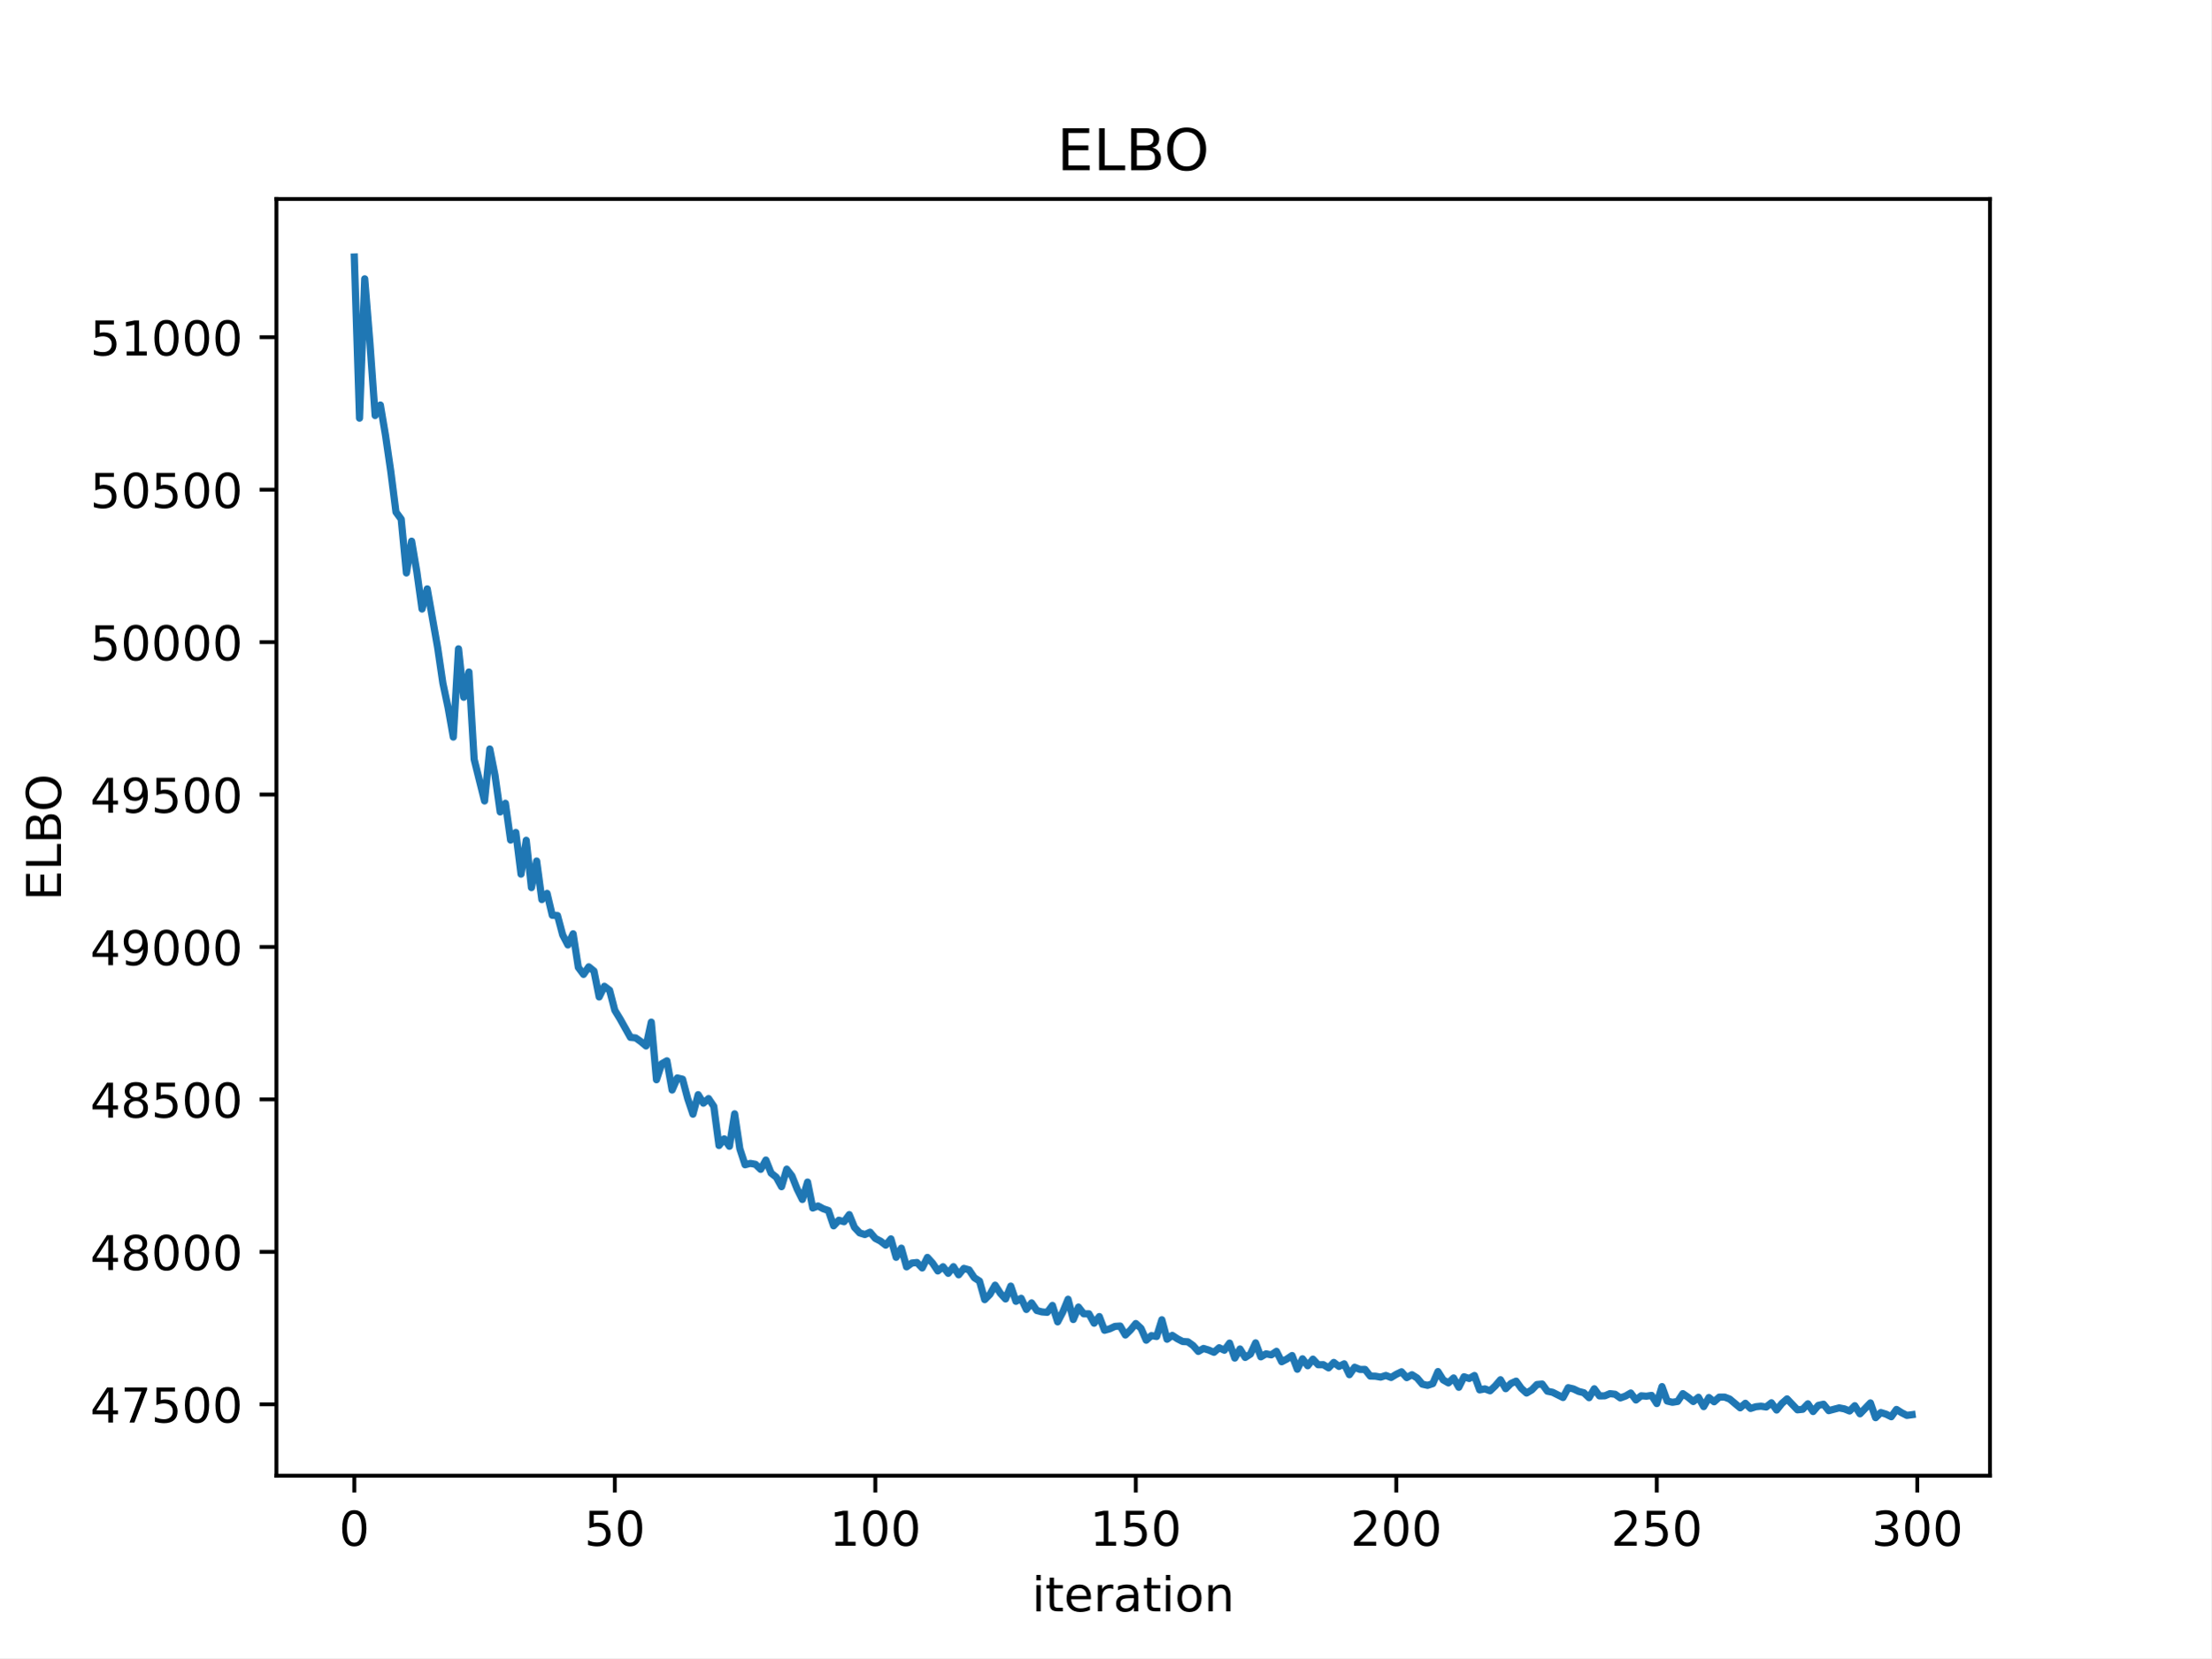
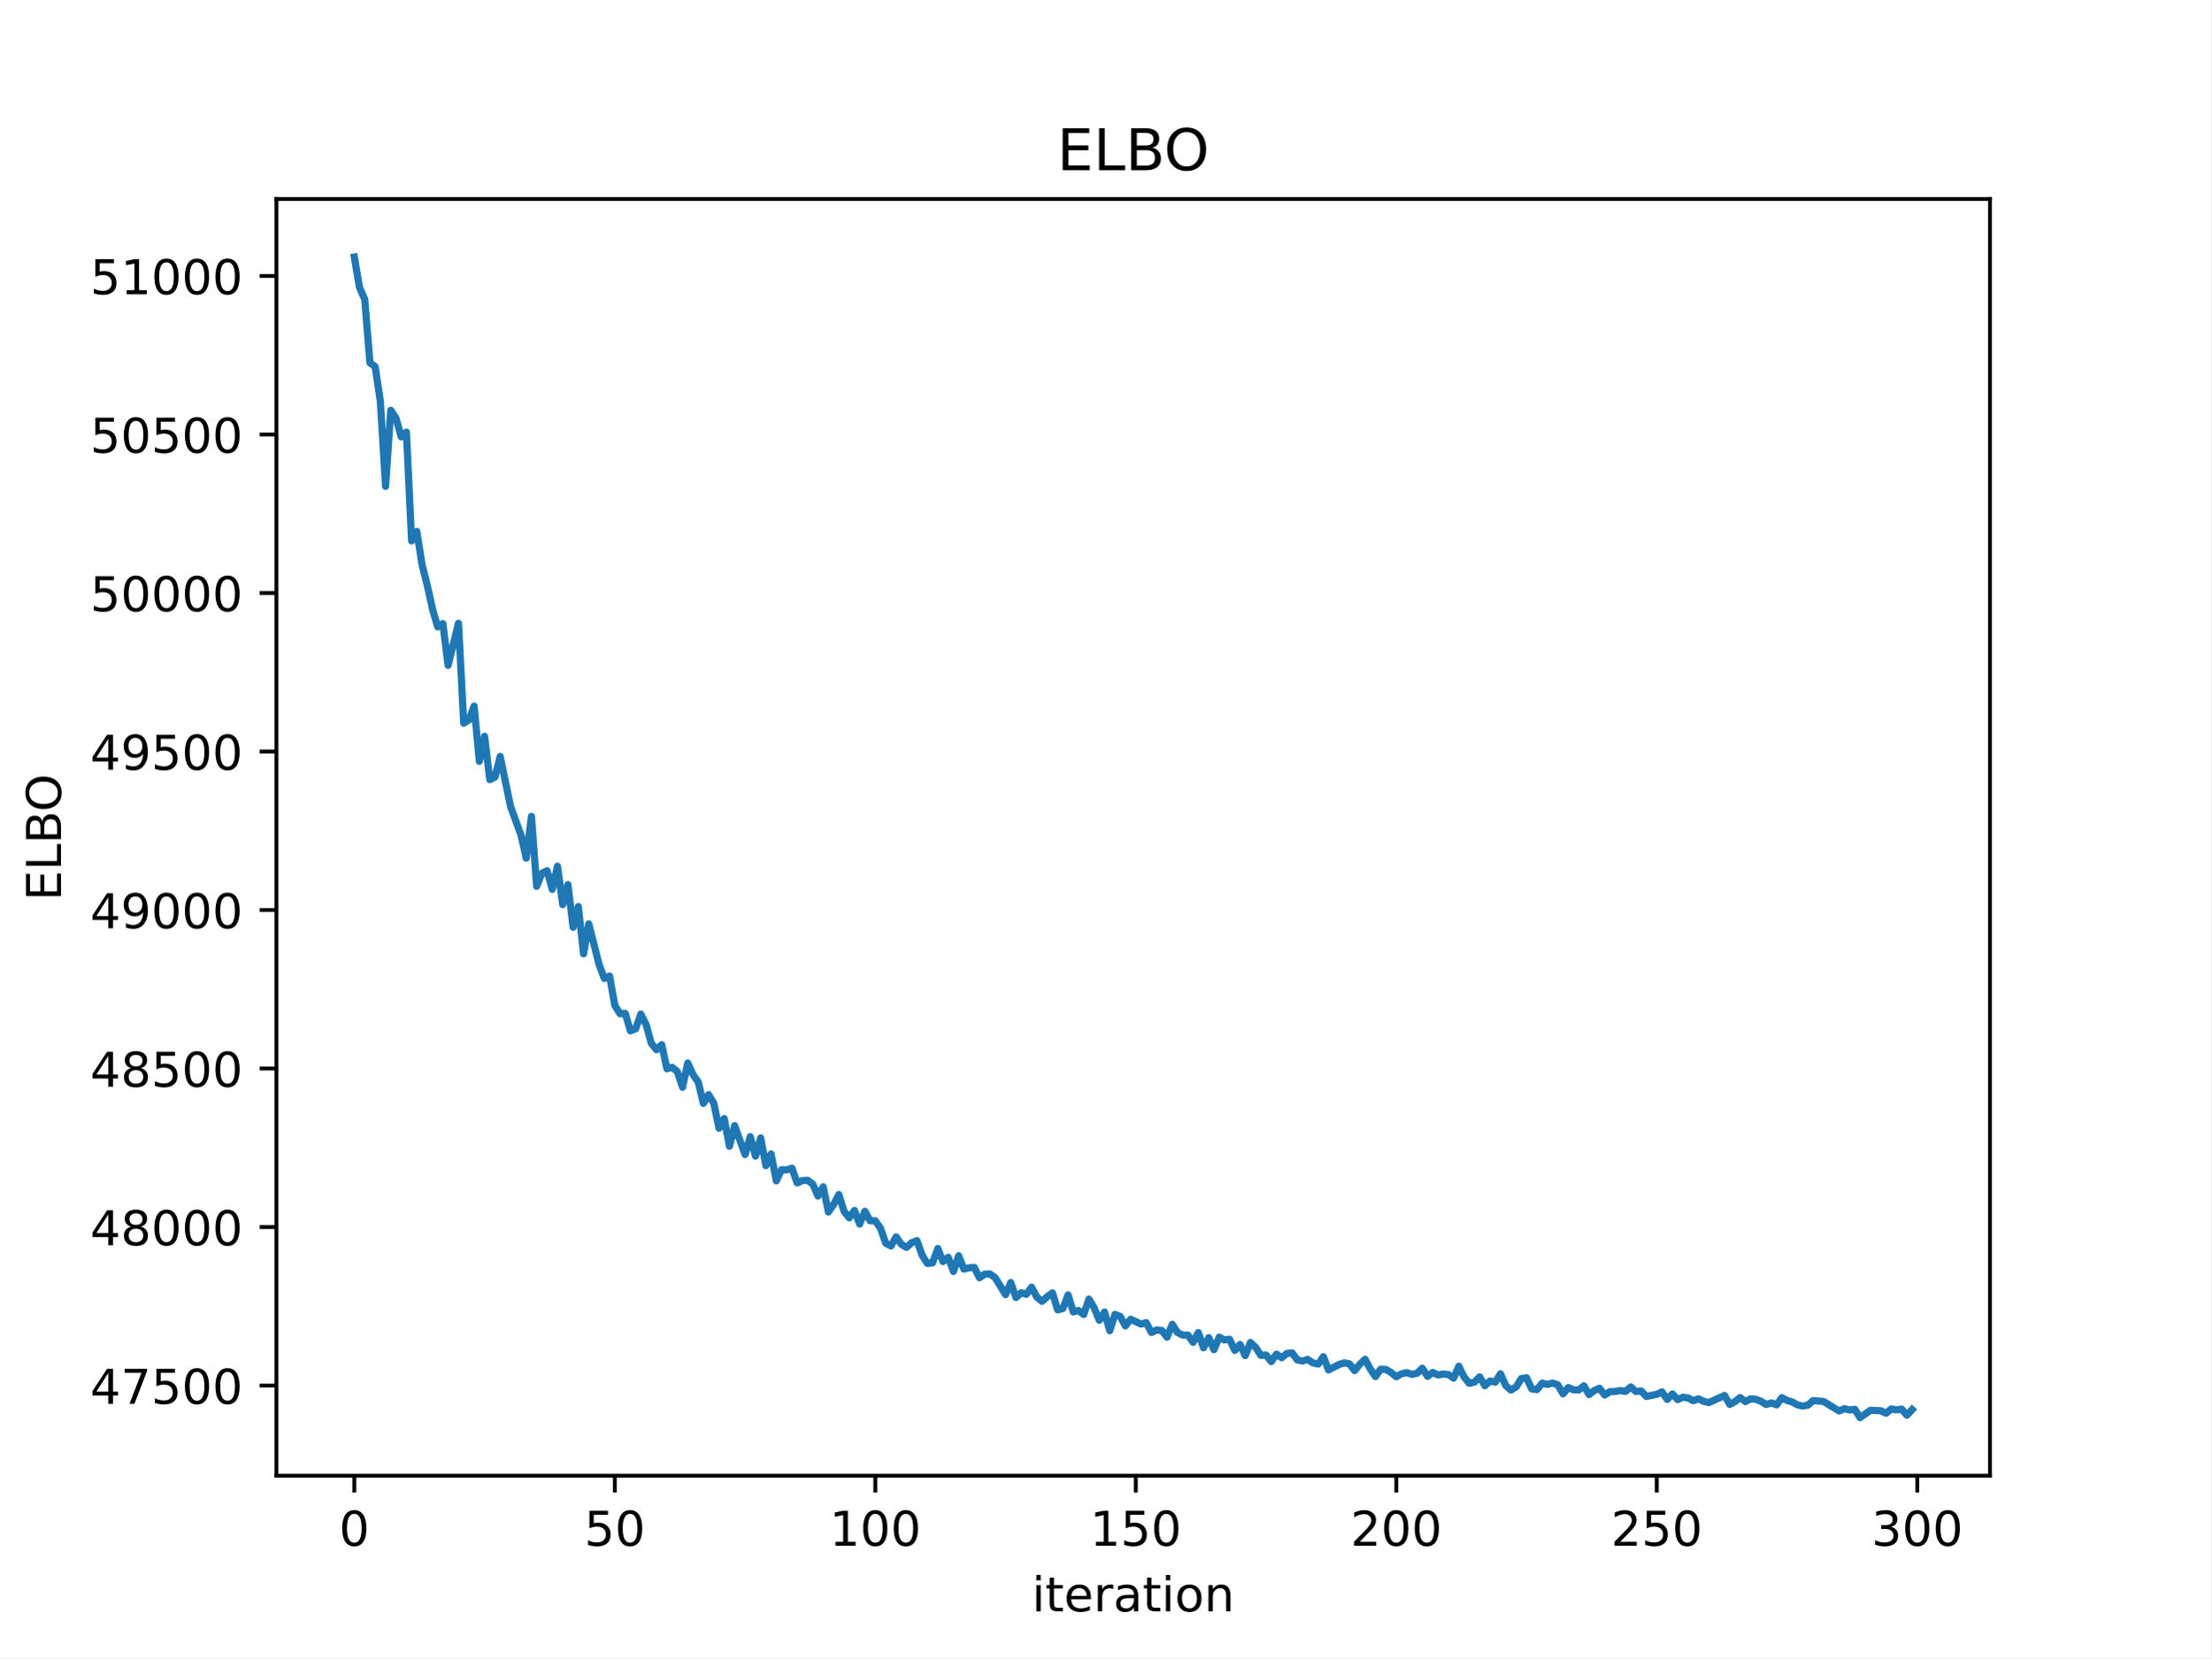
<svg xmlns="http://www.w3.org/2000/svg" xmlns:xlink="http://www.w3.org/1999/xlink" width="460.8pt" height="345.6pt" viewBox="0 0 460.8 345.6" version="1.1">
  <defs>
    <style type="text/css">*{stroke-linejoin: round; stroke-linecap: butt}</style>
  </defs>
  <g id="figure_1">
    <g id="patch_1">
      <path d="M 0 345.6  L 460.8 345.6  L 460.8 0  L 0 0  z " style="fill: #ffffff" />
    </g>
    <g id="axes_1">
      <g id="patch_2">
        <path d="M 57.6 307.584  L 414.72 307.584  L 414.72 41.472  L 57.6 41.472  z " style="fill: #ffffff" />
      </g>
      <g id="matplotlib.axis_1">
        <g id="xtick_1">
          <g id="line2d_1">
            <defs>
-               <path id="m611cb7369f" d="M 0 0  L 0 3.5  " style="stroke: #000000; stroke-width: 0.8" />
+               <path id="m08a2670c35" d="M 0 0  L 0 3.5  " style="stroke: #000000; stroke-width: 0.8" />
            </defs>
            <g>
-               <use xlink:href="#m611cb7369f" x="73.833" y="307.584" style="stroke: #000000; stroke-width: 0.8" />
+               <use xlink:href="#m08a2670c35" x="73.833" y="307.584" style="stroke: #000000; stroke-width: 0.8" />
            </g>
          </g>
          <g id="text_1">
            <g transform="translate(70.65148 322.1824) scale(0.1 -0.1)">
              <defs>
                <path id="DejaVuSans-30" d="M 2034 4250  Q 1547 4250 1301 3770  Q 1056 3291 1056 2328  Q 1056 1369 1301 889  Q 1547 409 2034 409  Q 2525 409 2770 889  Q 3016 1369 3016 2328  Q 3016 3291 2770 3770  Q 2525 4250 2034 4250  z M 2034 4750  Q 2819 4750 3233 4129  Q 3647 3509 3647 2328  Q 3647 1150 3233 529  Q 2819 -91 2034 -91  Q 1250 -91 836 529  Q 422 1150 422 2328  Q 422 3509 836 4129  Q 1250 4750 2034 4750  z " transform="scale(0.015625)" />
              </defs>
              <use xlink:href="#DejaVuSans-30" />
            </g>
          </g>
        </g>
        <g id="xtick_2">
          <g id="line2d_2">
            <g>
-               <use xlink:href="#m611cb7369f" x="128.123" y="307.584" style="stroke: #000000; stroke-width: 0.8" />
+               <use xlink:href="#m08a2670c35" x="128.123" y="307.584" style="stroke: #000000; stroke-width: 0.8" />
            </g>
          </g>
          <g id="text_2">
            <g transform="translate(121.7603 322.1824) scale(0.1 -0.1)">
              <defs>
                <path id="DejaVuSans-35" d="M 691 4666  L 3169 4666  L 3169 4134  L 1269 4134  L 1269 2991  Q 1406 3038 1543 3061  Q 1681 3084 1819 3084  Q 2600 3084 3056 2656  Q 3513 2228 3513 1497  Q 3513 744 3044 326  Q 2575 -91 1722 -91  Q 1428 -91 1123 -41  Q 819 9 494 109  L 494 744  Q 775 591 1075 516  Q 1375 441 1709 441  Q 2250 441 2565 725  Q 2881 1009 2881 1497  Q 2881 1984 2565 2268  Q 2250 2553 1709 2553  Q 1456 2553 1204 2497  Q 953 2441 691 2322  L 691 4666  z " transform="scale(0.015625)" />
              </defs>
              <use xlink:href="#DejaVuSans-35" />
              <use xlink:href="#DejaVuSans-30" transform="translate(63.62305 0)" />
            </g>
          </g>
        </g>
        <g id="xtick_3">
          <g id="line2d_3">
            <g>
-               <use xlink:href="#m611cb7369f" x="182.413" y="307.584" style="stroke: #000000; stroke-width: 0.8" />
+               <use xlink:href="#m08a2670c35" x="182.413" y="307.584" style="stroke: #000000; stroke-width: 0.8" />
            </g>
          </g>
          <g id="text_3">
            <g transform="translate(172.8691 322.1824) scale(0.1 -0.1)">
              <defs>
                <path id="DejaVuSans-31" d="M 794 531  L 1825 531  L 1825 4091  L 703 3866  L 703 4441  L 1819 4666  L 2450 4666  L 2450 531  L 3481 531  L 3481 0  L 794 0  L 794 531  z " transform="scale(0.015625)" />
              </defs>
              <use xlink:href="#DejaVuSans-31" />
              <use xlink:href="#DejaVuSans-30" transform="translate(63.62305 0)" />
              <use xlink:href="#DejaVuSans-30" transform="translate(127.2461 0)" />
            </g>
          </g>
        </g>
        <g id="xtick_4">
          <g id="line2d_4">
            <g>
-               <use xlink:href="#m611cb7369f" x="236.703" y="307.584" style="stroke: #000000; stroke-width: 0.8" />
+               <use xlink:href="#m08a2670c35" x="236.703" y="307.584" style="stroke: #000000; stroke-width: 0.8" />
            </g>
          </g>
          <g id="text_4">
            <g transform="translate(227.1592 322.1824) scale(0.1 -0.1)">
              <use xlink:href="#DejaVuSans-31" />
              <use xlink:href="#DejaVuSans-35" transform="translate(63.62305 0)" />
              <use xlink:href="#DejaVuSans-30" transform="translate(127.2461 0)" />
            </g>
          </g>
        </g>
        <g id="xtick_5">
          <g id="line2d_5">
            <g>
-               <use xlink:href="#m611cb7369f" x="290.993" y="307.584" style="stroke: #000000; stroke-width: 0.8" />
+               <use xlink:href="#m08a2670c35" x="290.993" y="307.584" style="stroke: #000000; stroke-width: 0.8" />
            </g>
          </g>
          <g id="text_5">
            <g transform="translate(281.4492 322.1824) scale(0.1 -0.1)">
              <defs>
                <path id="DejaVuSans-32" d="M 1228 531  L 3431 531  L 3431 0  L 469 0  L 469 531  Q 828 903 1448 1529  Q 2069 2156 2228 2338  Q 2531 2678 2651 2914  Q 2772 3150 2772 3378  Q 2772 3750 2511 3984  Q 2250 4219 1831 4219  Q 1534 4219 1204 4116  Q 875 4013 500 3803  L 500 4441  Q 881 4594 1212 4672  Q 1544 4750 1819 4750  Q 2544 4750 2975 4387  Q 3406 4025 3406 3419  Q 3406 3131 3298 2873  Q 3191 2616 2906 2266  Q 2828 2175 2409 1742  Q 1991 1309 1228 531  z " transform="scale(0.015625)" />
              </defs>
              <use xlink:href="#DejaVuSans-32" />
              <use xlink:href="#DejaVuSans-30" transform="translate(63.62305 0)" />
              <use xlink:href="#DejaVuSans-30" transform="translate(127.2461 0)" />
            </g>
          </g>
        </g>
        <g id="xtick_6">
          <g id="line2d_6">
            <g>
-               <use xlink:href="#m611cb7369f" x="345.283" y="307.584" style="stroke: #000000; stroke-width: 0.8" />
+               <use xlink:href="#m08a2670c35" x="345.283" y="307.584" style="stroke: #000000; stroke-width: 0.8" />
            </g>
          </g>
          <g id="text_6">
            <g transform="translate(335.7393 322.1824) scale(0.1 -0.1)">
              <use xlink:href="#DejaVuSans-32" />
              <use xlink:href="#DejaVuSans-35" transform="translate(63.62305 0)" />
              <use xlink:href="#DejaVuSans-30" transform="translate(127.2461 0)" />
            </g>
          </g>
        </g>
        <g id="xtick_7">
          <g id="line2d_7">
            <g>
-               <use xlink:href="#m611cb7369f" x="399.573" y="307.584" style="stroke: #000000; stroke-width: 0.8" />
+               <use xlink:href="#m08a2670c35" x="399.573" y="307.584" style="stroke: #000000; stroke-width: 0.8" />
            </g>
          </g>
          <g id="text_7">
            <g transform="translate(390.0293 322.1824) scale(0.1 -0.1)">
              <defs>
                <path id="DejaVuSans-33" d="M 2597 2516  Q 3050 2419 3304 2112  Q 3559 1806 3559 1356  Q 3559 666 3084 287  Q 2609 -91 1734 -91  Q 1441 -91 1130 -33  Q 819 25 488 141  L 488 750  Q 750 597 1062 519  Q 1375 441 1716 441  Q 2309 441 2620 675  Q 2931 909 2931 1356  Q 2931 1769 2642 2001  Q 2353 2234 1838 2234  L 1294 2234  L 1294 2753  L 1863 2753  Q 2328 2753 2575 2939  Q 2822 3125 2822 3475  Q 2822 3834 2567 4026  Q 2313 4219 1838 4219  Q 1578 4219 1281 4162  Q 984 4106 628 3988  L 628 4550  Q 988 4650 1302 4700  Q 1616 4750 1894 4750  Q 2613 4750 3031 4423  Q 3450 4097 3450 3541  Q 3450 3153 3228 2886  Q 3006 2619 2597 2516  z " transform="scale(0.015625)" />
              </defs>
              <use xlink:href="#DejaVuSans-33" />
              <use xlink:href="#DejaVuSans-30" transform="translate(63.62305 0)" />
              <use xlink:href="#DejaVuSans-30" transform="translate(127.2461 0)" />
            </g>
          </g>
        </g>
        <g id="text_8">
          <g transform="translate(215.0373 335.8606) scale(0.1 -0.1)">
            <defs>
              <path id="DejaVuSans-69" d="M 603 3500  L 1178 3500  L 1178 0  L 603 0  L 603 3500  z M 603 4863  L 1178 4863  L 1178 4134  L 603 4134  L 603 4863  z " transform="scale(0.015625)" />
              <path id="DejaVuSans-74" d="M 1172 4494  L 1172 3500  L 2356 3500  L 2356 3053  L 1172 3053  L 1172 1153  Q 1172 725 1289 603  Q 1406 481 1766 481  L 2356 481  L 2356 0  L 1766 0  Q 1100 0 847 248  Q 594 497 594 1153  L 594 3053  L 172 3053  L 172 3500  L 594 3500  L 594 4494  L 1172 4494  z " transform="scale(0.015625)" />
              <path id="DejaVuSans-65" d="M 3597 1894  L 3597 1613  L 953 1613  Q 991 1019 1311 708  Q 1631 397 2203 397  Q 2534 397 2845 478  Q 3156 559 3463 722  L 3463 178  Q 3153 47 2828 -22  Q 2503 -91 2169 -91  Q 1331 -91 842 396  Q 353 884 353 1716  Q 353 2575 817 3079  Q 1281 3584 2069 3584  Q 2775 3584 3186 3129  Q 3597 2675 3597 1894  z M 3022 2063  Q 3016 2534 2758 2815  Q 2500 3097 2075 3097  Q 1594 3097 1305 2825  Q 1016 2553 972 2059  L 3022 2063  z " transform="scale(0.015625)" />
              <path id="DejaVuSans-72" d="M 2631 2963  Q 2534 3019 2420 3045  Q 2306 3072 2169 3072  Q 1681 3072 1420 2755  Q 1159 2438 1159 1844  L 1159 0  L 581 0  L 581 3500  L 1159 3500  L 1159 2956  Q 1341 3275 1631 3429  Q 1922 3584 2338 3584  Q 2397 3584 2469 3576  Q 2541 3569 2628 3553  L 2631 2963  z " transform="scale(0.015625)" />
              <path id="DejaVuSans-61" d="M 2194 1759  Q 1497 1759 1228 1600  Q 959 1441 959 1056  Q 959 750 1161 570  Q 1363 391 1709 391  Q 2188 391 2477 730  Q 2766 1069 2766 1631  L 2766 1759  L 2194 1759  z M 3341 1997  L 3341 0  L 2766 0  L 2766 531  Q 2569 213 2275 61  Q 1981 -91 1556 -91  Q 1019 -91 701 211  Q 384 513 384 1019  Q 384 1609 779 1909  Q 1175 2209 1959 2209  L 2766 2209  L 2766 2266  Q 2766 2663 2505 2880  Q 2244 3097 1772 3097  Q 1472 3097 1187 3025  Q 903 2953 641 2809  L 641 3341  Q 956 3463 1253 3523  Q 1550 3584 1831 3584  Q 2591 3584 2966 3190  Q 3341 2797 3341 1997  z " transform="scale(0.015625)" />
              <path id="DejaVuSans-6f" d="M 1959 3097  Q 1497 3097 1228 2736  Q 959 2375 959 1747  Q 959 1119 1226 758  Q 1494 397 1959 397  Q 2419 397 2687 759  Q 2956 1122 2956 1747  Q 2956 2369 2687 2733  Q 2419 3097 1959 3097  z M 1959 3584  Q 2709 3584 3137 3096  Q 3566 2609 3566 1747  Q 3566 888 3137 398  Q 2709 -91 1959 -91  Q 1206 -91 779 398  Q 353 888 353 1747  Q 353 2609 779 3096  Q 1206 3584 1959 3584  z " transform="scale(0.015625)" />
              <path id="DejaVuSans-6e" d="M 3513 2113  L 3513 0  L 2938 0  L 2938 2094  Q 2938 2591 2744 2837  Q 2550 3084 2163 3084  Q 1697 3084 1428 2787  Q 1159 2491 1159 1978  L 1159 0  L 581 0  L 581 3500  L 1159 3500  L 1159 2956  Q 1366 3272 1645 3428  Q 1925 3584 2291 3584  Q 2894 3584 3203 3211  Q 3513 2838 3513 2113  z " transform="scale(0.015625)" />
            </defs>
            <use xlink:href="#DejaVuSans-69" />
            <use xlink:href="#DejaVuSans-74" transform="translate(27.7832 0)" />
            <use xlink:href="#DejaVuSans-65" transform="translate(66.99219 0)" />
            <use xlink:href="#DejaVuSans-72" transform="translate(128.5156 0)" />
            <use xlink:href="#DejaVuSans-61" transform="translate(169.6289 0)" />
            <use xlink:href="#DejaVuSans-74" transform="translate(230.9082 0)" />
            <use xlink:href="#DejaVuSans-69" transform="translate(270.1172 0)" />
            <use xlink:href="#DejaVuSans-6f" transform="translate(297.9004 0)" />
            <use xlink:href="#DejaVuSans-6e" transform="translate(359.082 0)" />
          </g>
        </g>
      </g>
      <g id="matplotlib.axis_2">
        <g id="ytick_1">
          <g id="line2d_8">
            <defs>
-               <path id="m84b8453457" d="M 0 0  L -3.5 0  " style="stroke: #000000; stroke-width: 0.8" />
+               <path id="mb26cde27cd" d="M 0 0  L -3.5 0  " style="stroke: #000000; stroke-width: 0.8" />
            </defs>
            <g>
-               <use xlink:href="#m84b8453457" x="57.6" y="292.707" style="stroke: #000000; stroke-width: 0.8" />
+               <use xlink:href="#mb26cde27cd" x="57.6" y="288.798" style="stroke: #000000; stroke-width: 0.8" />
            </g>
          </g>
          <g id="text_9">
-             <g transform="translate(18.7875 296.5059) scale(0.1 -0.1)">
+             <g transform="translate(18.7875 292.5967) scale(0.1 -0.1)">
              <defs>
                <path id="DejaVuSans-34" d="M 2419 4116  L 825 1625  L 2419 1625  L 2419 4116  z M 2253 4666  L 3047 4666  L 3047 1625  L 3713 1625  L 3713 1100  L 3047 1100  L 3047 0  L 2419 0  L 2419 1100  L 313 1100  L 313 1709  L 2253 4666  z " transform="scale(0.015625)" />
                <path id="DejaVuSans-37" d="M 525 4666  L 3525 4666  L 3525 4397  L 1831 0  L 1172 0  L 2766 4134  L 525 4134  L 525 4666  z " transform="scale(0.015625)" />
              </defs>
              <use xlink:href="#DejaVuSans-34" />
              <use xlink:href="#DejaVuSans-37" transform="translate(63.62305 0)" />
              <use xlink:href="#DejaVuSans-35" transform="translate(127.2461 0)" />
              <use xlink:href="#DejaVuSans-30" transform="translate(190.8691 0)" />
              <use xlink:href="#DejaVuSans-30" transform="translate(254.4922 0)" />
            </g>
          </g>
        </g>
        <g id="ytick_2">
          <g id="line2d_9">
            <g>
-               <use xlink:href="#m84b8453457" x="57.6" y="260.931" style="stroke: #000000; stroke-width: 0.8" />
+               <use xlink:href="#mb26cde27cd" x="57.6" y="255.757" style="stroke: #000000; stroke-width: 0.8" />
            </g>
          </g>
          <g id="text_10">
-             <g transform="translate(18.7875 264.7306) scale(0.1 -0.1)">
+             <g transform="translate(18.7875 259.5561) scale(0.1 -0.1)">
              <defs>
                <path id="DejaVuSans-38" d="M 2034 2216  Q 1584 2216 1326 1975  Q 1069 1734 1069 1313  Q 1069 891 1326 650  Q 1584 409 2034 409  Q 2484 409 2743 651  Q 3003 894 3003 1313  Q 3003 1734 2745 1975  Q 2488 2216 2034 2216  z M 1403 2484  Q 997 2584 770 2862  Q 544 3141 544 3541  Q 544 4100 942 4425  Q 1341 4750 2034 4750  Q 2731 4750 3128 4425  Q 3525 4100 3525 3541  Q 3525 3141 3298 2862  Q 3072 2584 2669 2484  Q 3125 2378 3379 2068  Q 3634 1759 3634 1313  Q 3634 634 3220 271  Q 2806 -91 2034 -91  Q 1263 -91 848 271  Q 434 634 434 1313  Q 434 1759 690 2068  Q 947 2378 1403 2484  z M 1172 3481  Q 1172 3119 1398 2916  Q 1625 2713 2034 2713  Q 2441 2713 2670 2916  Q 2900 3119 2900 3481  Q 2900 3844 2670 4047  Q 2441 4250 2034 4250  Q 1625 4250 1398 4047  Q 1172 3844 1172 3481  z " transform="scale(0.015625)" />
              </defs>
              <use xlink:href="#DejaVuSans-34" />
              <use xlink:href="#DejaVuSans-38" transform="translate(63.62305 0)" />
              <use xlink:href="#DejaVuSans-30" transform="translate(127.2461 0)" />
              <use xlink:href="#DejaVuSans-30" transform="translate(190.8691 0)" />
              <use xlink:href="#DejaVuSans-30" transform="translate(254.4922 0)" />
            </g>
          </g>
        </g>
        <g id="ytick_3">
          <g id="line2d_10">
            <g>
-               <use xlink:href="#m84b8453457" x="57.6" y="229.156" style="stroke: #000000; stroke-width: 0.8" />
+               <use xlink:href="#mb26cde27cd" x="57.6" y="222.716" style="stroke: #000000; stroke-width: 0.8" />
            </g>
          </g>
          <g id="text_11">
-             <g transform="translate(18.7875 232.9552) scale(0.1 -0.1)">
+             <g transform="translate(18.7875 226.5155) scale(0.1 -0.1)">
              <use xlink:href="#DejaVuSans-34" />
              <use xlink:href="#DejaVuSans-38" transform="translate(63.62305 0)" />
              <use xlink:href="#DejaVuSans-35" transform="translate(127.2461 0)" />
              <use xlink:href="#DejaVuSans-30" transform="translate(190.8691 0)" />
              <use xlink:href="#DejaVuSans-30" transform="translate(254.4922 0)" />
            </g>
          </g>
        </g>
        <g id="ytick_4">
          <g id="line2d_11">
            <g>
-               <use xlink:href="#m84b8453457" x="57.6" y="197.381" style="stroke: #000000; stroke-width: 0.8" />
+               <use xlink:href="#mb26cde27cd" x="57.6" y="189.676" style="stroke: #000000; stroke-width: 0.8" />
            </g>
          </g>
          <g id="text_12">
-             <g transform="translate(18.7875 201.1799) scale(0.1 -0.1)">
+             <g transform="translate(18.7875 193.4748) scale(0.1 -0.1)">
              <defs>
                <path id="DejaVuSans-39" d="M 703 97  L 703 672  Q 941 559 1184 500  Q 1428 441 1663 441  Q 2288 441 2617 861  Q 2947 1281 2994 2138  Q 2813 1869 2534 1725  Q 2256 1581 1919 1581  Q 1219 1581 811 2004  Q 403 2428 403 3163  Q 403 3881 828 4315  Q 1253 4750 1959 4750  Q 2769 4750 3195 4129  Q 3622 3509 3622 2328  Q 3622 1225 3098 567  Q 2575 -91 1691 -91  Q 1453 -91 1209 -44  Q 966 3 703 97  z M 1959 2075  Q 2384 2075 2632 2365  Q 2881 2656 2881 3163  Q 2881 3666 2632 3958  Q 2384 4250 1959 4250  Q 1534 4250 1286 3958  Q 1038 3666 1038 3163  Q 1038 2656 1286 2365  Q 1534 2075 1959 2075  z " transform="scale(0.015625)" />
              </defs>
              <use xlink:href="#DejaVuSans-34" />
              <use xlink:href="#DejaVuSans-39" transform="translate(63.62305 0)" />
              <use xlink:href="#DejaVuSans-30" transform="translate(127.2461 0)" />
              <use xlink:href="#DejaVuSans-30" transform="translate(190.8691 0)" />
              <use xlink:href="#DejaVuSans-30" transform="translate(254.4922 0)" />
            </g>
          </g>
        </g>
        <g id="ytick_5">
          <g id="line2d_12">
            <g>
-               <use xlink:href="#m84b8453457" x="57.6" y="165.605" style="stroke: #000000; stroke-width: 0.8" />
+               <use xlink:href="#mb26cde27cd" x="57.6" y="156.635" style="stroke: #000000; stroke-width: 0.8" />
            </g>
          </g>
          <g id="text_13">
-             <g transform="translate(18.7875 169.4046) scale(0.1 -0.1)">
+             <g transform="translate(18.7875 160.4342) scale(0.1 -0.1)">
              <use xlink:href="#DejaVuSans-34" />
              <use xlink:href="#DejaVuSans-39" transform="translate(63.62305 0)" />
              <use xlink:href="#DejaVuSans-35" transform="translate(127.2461 0)" />
              <use xlink:href="#DejaVuSans-30" transform="translate(190.8691 0)" />
              <use xlink:href="#DejaVuSans-30" transform="translate(254.4922 0)" />
            </g>
          </g>
        </g>
        <g id="ytick_6">
          <g id="line2d_13">
            <g>
-               <use xlink:href="#m84b8453457" x="57.6" y="133.83" style="stroke: #000000; stroke-width: 0.8" />
+               <use xlink:href="#mb26cde27cd" x="57.6" y="123.594" style="stroke: #000000; stroke-width: 0.8" />
            </g>
          </g>
          <g id="text_14">
-             <g transform="translate(18.7875 137.6292) scale(0.1 -0.1)">
+             <g transform="translate(18.7875 127.3935) scale(0.1 -0.1)">
              <use xlink:href="#DejaVuSans-35" />
              <use xlink:href="#DejaVuSans-30" transform="translate(63.62305 0)" />
              <use xlink:href="#DejaVuSans-30" transform="translate(127.2461 0)" />
              <use xlink:href="#DejaVuSans-30" transform="translate(190.8691 0)" />
              <use xlink:href="#DejaVuSans-30" transform="translate(254.4922 0)" />
            </g>
          </g>
        </g>
        <g id="ytick_7">
          <g id="line2d_14">
            <g>
-               <use xlink:href="#m84b8453457" x="57.6" y="102.055" style="stroke: #000000; stroke-width: 0.8" />
+               <use xlink:href="#mb26cde27cd" x="57.6" y="90.554" style="stroke: #000000; stroke-width: 0.8" />
            </g>
          </g>
          <g id="text_15">
-             <g transform="translate(18.7875 105.8539) scale(0.1 -0.1)">
+             <g transform="translate(18.7875 94.35287) scale(0.1 -0.1)">
              <use xlink:href="#DejaVuSans-35" />
              <use xlink:href="#DejaVuSans-30" transform="translate(63.62305 0)" />
              <use xlink:href="#DejaVuSans-35" transform="translate(127.2461 0)" />
              <use xlink:href="#DejaVuSans-30" transform="translate(190.8691 0)" />
              <use xlink:href="#DejaVuSans-30" transform="translate(254.4922 0)" />
            </g>
          </g>
        </g>
        <g id="ytick_8">
          <g id="line2d_15">
            <g>
-               <use xlink:href="#m84b8453457" x="57.6" y="70.279" style="stroke: #000000; stroke-width: 0.8" />
+               <use xlink:href="#mb26cde27cd" x="57.6" y="57.513" style="stroke: #000000; stroke-width: 0.8" />
            </g>
          </g>
          <g id="text_16">
-             <g transform="translate(18.7875 74.07856) scale(0.1 -0.1)">
+             <g transform="translate(18.7875 61.31222) scale(0.1 -0.1)">
              <use xlink:href="#DejaVuSans-35" />
              <use xlink:href="#DejaVuSans-31" transform="translate(63.62305 0)" />
              <use xlink:href="#DejaVuSans-30" transform="translate(127.2461 0)" />
              <use xlink:href="#DejaVuSans-30" transform="translate(190.8691 0)" />
              <use xlink:href="#DejaVuSans-30" transform="translate(254.4922 0)" />
            </g>
          </g>
        </g>
        <g id="text_17">
          <g transform="translate(12.70781 187.7522) rotate(-90) scale(0.1 -0.1)">
            <defs>
              <path id="DejaVuSans-45" d="M 628 4666  L 3578 4666  L 3578 4134  L 1259 4134  L 1259 2753  L 3481 2753  L 3481 2222  L 1259 2222  L 1259 531  L 3634 531  L 3634 0  L 628 0  L 628 4666  z " transform="scale(0.015625)" />
              <path id="DejaVuSans-4c" d="M 628 4666  L 1259 4666  L 1259 531  L 3531 531  L 3531 0  L 628 0  L 628 4666  z " transform="scale(0.015625)" />
              <path id="DejaVuSans-42" d="M 1259 2228  L 1259 519  L 2272 519  Q 2781 519 3026 730  Q 3272 941 3272 1375  Q 3272 1813 3026 2020  Q 2781 2228 2272 2228  L 1259 2228  z M 1259 4147  L 1259 2741  L 2194 2741  Q 2656 2741 2882 2914  Q 3109 3088 3109 3444  Q 3109 3797 2882 3972  Q 2656 4147 2194 4147  L 1259 4147  z M 628 4666  L 2241 4666  Q 2963 4666 3353 4366  Q 3744 4066 3744 3513  Q 3744 3084 3544 2831  Q 3344 2578 2956 2516  Q 3422 2416 3680 2098  Q 3938 1781 3938 1306  Q 3938 681 3513 340  Q 3088 0 2303 0  L 628 0  L 628 4666  z " transform="scale(0.015625)" />
              <path id="DejaVuSans-4f" d="M 2522 4238  Q 1834 4238 1429 3725  Q 1025 3213 1025 2328  Q 1025 1447 1429 934  Q 1834 422 2522 422  Q 3209 422 3611 934  Q 4013 1447 4013 2328  Q 4013 3213 3611 3725  Q 3209 4238 2522 4238  z M 2522 4750  Q 3503 4750 4090 4092  Q 4678 3434 4678 2328  Q 4678 1225 4090 567  Q 3503 -91 2522 -91  Q 1538 -91 948 565  Q 359 1222 359 2328  Q 359 3434 948 4092  Q 1538 4750 2522 4750  z " transform="scale(0.015625)" />
            </defs>
            <use xlink:href="#DejaVuSans-45" />
            <use xlink:href="#DejaVuSans-4c" transform="translate(63.18359 0)" />
            <use xlink:href="#DejaVuSans-42" transform="translate(118.8965 0)" />
            <use xlink:href="#DejaVuSans-4f" transform="translate(185.75 0)" />
          </g>
        </g>
      </g>
      <g id="line2d_16">
-         <path d="M 73.833 53.568  L 74.919 87.155  L 76.004 58.115  L 77.09 71.494  L 78.176 86.603  L 79.262 84.413  L 80.348 90.806  L 81.433 98.241  L 82.519 106.733  L 83.605 108.206  L 84.691 119.417  L 85.777 112.798  L 86.862 119.156  L 87.948 126.938  L 89.034 122.736  L 91.206 135.017  L 92.291 142.391  L 93.377 147.487  L 94.463 153.629  L 95.549 135.235  L 96.635 145.327  L 97.72 140.063  L 98.806 158.26  L 100.978 166.945  L 102.064 156.114  L 103.149 161.55  L 104.235 169.228  L 105.321 167.426  L 106.407 175.095  L 107.493 173.512  L 108.578 182.194  L 109.664 175.141  L 110.75 185.004  L 111.836 179.465  L 112.922 187.505  L 114.007 186.211  L 115.093 190.773  L 116.179 190.826  L 117.265 194.88  L 118.351 196.959  L 119.436 194.631  L 120.522 201.635  L 121.608 203.095  L 122.694 201.515  L 123.78 202.393  L 124.865 207.797  L 125.951 205.569  L 127.037 206.395  L 128.123 210.575  L 129.209 212.351  L 131.38 216.224  L 132.466 216.335  L 133.552 217.099  L 134.638 218.019  L 135.723 213.049  L 136.809 225.052  L 137.895 221.729  L 138.981 221.111  L 140.067 227.197  L 141.152 224.679  L 142.238 224.933  L 143.324 229.013  L 144.41 232.235  L 145.496 228.165  L 146.581 229.94  L 147.667 228.982  L 148.753 230.6  L 149.839 238.765  L 150.925 237.379  L 152.01 238.93  L 153.096 232.156  L 154.182 239.437  L 155.268 242.772  L 156.354 242.483  L 157.439 242.68  L 158.525 243.733  L 159.611 241.792  L 160.697 244.517  L 161.783 245.373  L 162.868 247.345  L 163.954 243.69  L 165.04 245.103  L 166.126 247.839  L 167.212 250.019  L 168.297 246.383  L 169.383 251.793  L 170.469 251.363  L 171.555 251.941  L 172.641 252.311  L 173.726 255.504  L 174.812 254.338  L 175.898 254.649  L 176.984 253.168  L 178.07 255.816  L 179.155 256.976  L 180.241 257.32  L 181.327 256.83  L 182.413 258.126  L 183.499 258.687  L 184.584 259.534  L 185.67 258.229  L 186.756 262.063  L 187.842 260.154  L 188.928 264.059  L 190.013 263.265  L 191.099 263.148  L 192.185 264.285  L 193.271 262.086  L 194.357 263.278  L 195.442 264.908  L 196.528 264.03  L 197.614 265.406  L 198.7 264.019  L 199.786 265.716  L 200.871 264.378  L 201.957 264.686  L 203.043 266.314  L 204.129 267.016  L 205.215 270.89  L 206.3 269.783  L 207.386 267.873  L 208.472 269.56  L 209.558 270.748  L 210.644 268.065  L 211.729 271.241  L 212.815 270.615  L 213.901 272.934  L 214.987 271.567  L 216.073 273.154  L 217.158 273.448  L 218.244 273.531  L 219.33 272.098  L 220.416 275.523  L 221.502 273.445  L 222.587 270.81  L 223.673 275.034  L 224.759 272.439  L 225.845 273.84  L 226.931 273.838  L 228.016 275.806  L 229.102 274.415  L 230.188 277.28  L 231.274 276.971  L 232.36 276.462  L 233.445 276.389  L 234.531 278.263  L 235.617 277.196  L 236.703 275.868  L 237.789 276.866  L 238.875 279.342  L 239.96 278.384  L 241.046 278.575  L 242.132 275.084  L 243.218 279.144  L 244.304 278.338  L 245.389 279.056  L 246.475 279.614  L 247.561 279.679  L 248.647 280.456  L 249.733 281.684  L 250.818 281.062  L 251.904 281.399  L 252.99 281.868  L 254.076 280.917  L 255.162 281.433  L 256.247 279.946  L 257.333 283.072  L 258.419 281.173  L 259.505 282.933  L 260.591 282.241  L 261.676 279.897  L 262.762 282.811  L 263.848 282.184  L 264.934 282.4  L 266.02 281.664  L 267.105 283.837  L 268.191 283.268  L 269.277 282.538  L 270.363 285.399  L 271.449 283.216  L 272.534 284.671  L 273.62 283.296  L 274.706 284.456  L 275.792 284.447  L 276.878 285.113  L 277.963 283.973  L 279.049 284.81  L 280.135 284.271  L 281.221 286.538  L 282.307 284.982  L 283.392 285.434  L 284.478 285.432  L 285.564 286.82  L 286.65 286.848  L 287.736 287.039  L 288.821 286.688  L 289.907 287.114  L 290.993 286.453  L 292.079 285.928  L 293.165 287.146  L 294.25 286.536  L 295.336 287.221  L 296.422 288.506  L 297.508 288.755  L 298.594 288.396  L 299.679 285.88  L 300.765 287.621  L 301.851 288.243  L 302.937 287.212  L 304.023 289.155  L 305.108 286.964  L 306.194 287.325  L 307.28 286.701  L 308.366 289.7  L 309.452 289.486  L 310.537 289.891  L 311.623 288.855  L 312.709 287.585  L 313.795 289.45  L 314.881 288.366  L 315.966 287.876  L 317.052 289.381  L 318.138 290.356  L 319.224 289.706  L 320.31 288.58  L 321.395 288.483  L 322.481 289.974  L 323.567 290.198  L 325.739 291.292  L 326.824 289.241  L 327.91 289.498  L 328.996 290.015  L 330.082 290.295  L 331.168 291.33  L 332.253 289.467  L 333.339 290.955  L 334.425 290.944  L 335.511 290.482  L 336.597 290.611  L 337.682 291.378  L 338.768 290.983  L 339.854 290.35  L 340.94 291.804  L 342.026 290.932  L 343.111 291.02  L 344.197 290.849  L 345.283 292.549  L 346.369 289.014  L 347.455 292.023  L 348.54 292.283  L 349.626 292.107  L 350.712 290.481  L 351.798 291.232  L 352.884 292.122  L 353.969 291.243  L 355.055 293.187  L 356.141 291.294  L 357.227 292.175  L 358.313 291.202  L 359.398 291.196  L 360.484 291.617  L 362.656 293.44  L 363.742 292.493  L 364.827 293.569  L 365.913 293.21  L 366.999 293.099  L 368.085 293.265  L 369.171 292.39  L 370.256 293.897  L 371.342 292.534  L 372.428 291.577  L 374.6 293.854  L 375.685 293.738  L 376.771 292.604  L 377.857 294.21  L 378.943 292.932  L 380.029 292.689  L 381.114 294.026  L 383.286 293.446  L 384.372 293.656  L 385.458 294.099  L 386.543 292.997  L 387.629 294.686  L 389.801 292.415  L 390.887 295.488  L 391.972 294.422  L 393.058 294.76  L 394.144 295.294  L 395.23 293.774  L 396.316 294.463  L 397.401 295.018  L 398.487 294.866  L 398.487 294.866  " clip-path="url(#pc5da8c79a1)" style="fill: none; stroke: #1f77b4; stroke-width: 1.5; stroke-linecap: square" />
+         <path d="M 73.833 53.568  L 74.919 59.917  L 76.004 62.378  L 77.09 75.606  L 78.176 76.414  L 79.262 83.616  L 80.348 101.369  L 81.433 85.517  L 82.519 87.148  L 83.605 91.054  L 84.691 90.059  L 85.777 112.739  L 86.862 110.756  L 87.948 117.684  L 89.034 121.985  L 90.12 126.907  L 91.206 130.653  L 92.291 129.98  L 93.377 138.677  L 95.549 129.914  L 96.635 150.739  L 97.72 150.04  L 98.806 147.169  L 99.892 158.683  L 100.978 153.466  L 102.064 162.503  L 103.149 161.958  L 104.235 157.666  L 106.407 168.151  L 108.578 174.056  L 109.664 178.866  L 110.75 170.157  L 111.836 184.734  L 112.922 182.025  L 114.007 181.479  L 115.093 185.376  L 116.179 180.535  L 117.265 188.55  L 118.351 184.377  L 119.436 193.265  L 120.522 188.952  L 121.608 198.804  L 122.694 192.563  L 124.865 201.118  L 125.951 203.945  L 127.037 203.454  L 128.123 209.541  L 129.209 211.288  L 130.294 211.215  L 131.38 214.864  L 132.466 214.431  L 133.552 211.369  L 134.638 213.535  L 135.723 217.449  L 136.809 218.791  L 137.895 217.743  L 138.981 222.763  L 140.067 222.466  L 141.152 223.359  L 142.238 226.62  L 143.324 221.562  L 144.41 223.972  L 145.496 225.498  L 146.581 229.976  L 147.667 228.152  L 148.753 229.958  L 149.839 235.159  L 150.925 233.149  L 152.01 238.928  L 153.096 234.612  L 155.268 240.636  L 156.354 236.925  L 157.439 240.98  L 158.525 237.183  L 159.611 242.958  L 160.697 240.525  L 161.783 246.128  L 162.868 243.802  L 163.954 243.835  L 165.04 243.481  L 166.126 246.562  L 167.212 246.079  L 168.297 246.002  L 169.383 246.803  L 170.469 249.294  L 171.555 247.368  L 172.641 252.632  L 173.726 251.066  L 174.812 248.973  L 175.898 252.474  L 176.984 253.834  L 178.07 252.296  L 179.155 255.142  L 180.241 252.468  L 181.327 254.444  L 182.413 254.456  L 183.499 256.01  L 184.584 259.129  L 185.67 259.709  L 186.756 257.8  L 187.842 259.36  L 188.928 259.996  L 190.013 259.009  L 191.099 258.595  L 192.185 261.663  L 193.271 263.344  L 194.357 263.215  L 195.442 260.229  L 196.528 262.959  L 197.614 262.058  L 198.7 265.021  L 199.786 261.739  L 200.871 264.515  L 201.957 264.259  L 203.043 264.164  L 204.129 266.33  L 205.215 265.563  L 206.3 265.535  L 207.386 266.313  L 209.558 269.835  L 210.644 267.321  L 211.729 270.447  L 212.815 269.456  L 213.901 269.772  L 214.987 268.283  L 216.073 270.354  L 217.158 271.246  L 218.244 270.278  L 219.33 269.479  L 220.416 273.019  L 221.502 272.745  L 222.587 269.903  L 223.673 273.448  L 224.759 273.149  L 225.845 273.984  L 226.931 270.77  L 228.016 272.579  L 229.102 275.186  L 230.188 273.472  L 231.274 277.367  L 232.36 273.963  L 233.445 274.38  L 234.531 276.363  L 235.617 274.971  L 237.789 275.984  L 238.875 275.679  L 239.96 277.731  L 241.046 277.226  L 242.132 277.31  L 243.218 278.715  L 244.304 276.022  L 245.389 277.744  L 246.475 278.279  L 247.561 278.27  L 248.647 279.789  L 249.733 277.747  L 250.818 280.924  L 251.904 278.808  L 252.99 281.318  L 254.076 278.711  L 255.162 279.29  L 256.247 279.136  L 257.333 281.476  L 258.419 280.231  L 259.505 282.56  L 260.591 279.829  L 261.676 280.826  L 262.762 282.502  L 263.848 282.432  L 264.934 283.794  L 266.02 282.257  L 267.105 282.997  L 268.191 282.1  L 269.277 281.996  L 270.363 283.456  L 271.449 283.68  L 272.534 283.343  L 273.62 284.079  L 274.706 284.322  L 275.792 282.785  L 276.878 285.54  L 279.049 284.414  L 280.135 284.064  L 281.221 284.27  L 282.307 285.687  L 283.392 284.352  L 284.478 283.32  L 285.564 285.332  L 286.65 286.925  L 287.736 285.38  L 288.821 285.435  L 289.907 286.069  L 290.993 286.961  L 292.079 286.346  L 293.165 286.102  L 294.25 286.475  L 295.336 286.222  L 296.422 285.178  L 297.508 286.889  L 298.594 286.061  L 299.679 286.589  L 300.765 286.398  L 301.851 286.505  L 302.937 287.255  L 304.023 284.761  L 305.108 286.996  L 306.194 288.33  L 307.28 288.079  L 308.366 286.974  L 309.452 288.82  L 310.537 287.844  L 311.623 288.096  L 312.709 286.335  L 313.795 288.794  L 314.881 289.736  L 315.966 289.082  L 317.052 287.337  L 318.138 287.178  L 319.224 289.503  L 320.31 289.642  L 321.395 288.292  L 322.481 288.561  L 323.567 288.279  L 324.653 288.653  L 325.739 290.527  L 326.824 289.219  L 327.91 289.684  L 328.996 289.729  L 330.082 288.848  L 331.168 290.672  L 332.253 289.825  L 333.339 289.36  L 334.425 290.769  L 335.511 290.05  L 336.597 290.042  L 337.682 289.835  L 338.768 290.01  L 339.854 289.084  L 340.94 290.038  L 342.026 289.932  L 343.111 291.071  L 345.283 290.623  L 346.369 290.111  L 347.455 291.69  L 348.54 290.537  L 349.626 291.729  L 350.712 291.239  L 351.798 291.383  L 352.884 291.953  L 353.969 291.56  L 355.055 292.092  L 356.141 292.335  L 359.398 290.868  L 360.484 292.728  L 361.57 292.142  L 362.656 291.301  L 363.742 292.14  L 364.827 291.563  L 365.913 291.666  L 366.999 292.072  L 368.085 292.742  L 369.171 292.412  L 370.256 292.821  L 371.342 291.316  L 372.428 291.89  L 373.514 292.218  L 374.6 292.826  L 375.685 293.059  L 376.771 292.877  L 377.857 291.929  L 380.029 292.109  L 383.286 294.096  L 384.372 293.614  L 385.458 293.888  L 386.543 293.74  L 387.629 295.488  L 389.801 293.95  L 391.972 294.046  L 393.058 294.574  L 394.144 293.663  L 395.23 293.862  L 396.316 293.701  L 397.401 294.981  L 398.487 293.808  L 398.487 293.808  " clip-path="url(#p2579abd441)" style="fill: none; stroke: #1f77b4; stroke-width: 1.5; stroke-linecap: square" />
      </g>
      <g id="patch_3">
        <path d="M 57.6 307.584  L 57.6 41.472  " style="fill: none; stroke: #000000; stroke-width: 0.8; stroke-linejoin: miter; stroke-linecap: square" />
      </g>
      <g id="patch_4">
        <path d="M 414.72 307.584  L 414.72 41.472  " style="fill: none; stroke: #000000; stroke-width: 0.8; stroke-linejoin: miter; stroke-linecap: square" />
      </g>
      <g id="patch_5">
        <path d="M 57.6 307.584  L 414.72 307.584  " style="fill: none; stroke: #000000; stroke-width: 0.8; stroke-linejoin: miter; stroke-linecap: square" />
      </g>
      <g id="patch_6">
        <path d="M 57.6 41.472  L 414.72 41.472  " style="fill: none; stroke: #000000; stroke-width: 0.8; stroke-linejoin: miter; stroke-linecap: square" />
      </g>
      <g id="text_18">
        <g transform="translate(220.2909 35.472) scale(0.12 -0.12)">
          <use xlink:href="#DejaVuSans-45" />
          <use xlink:href="#DejaVuSans-4c" transform="translate(63.18359 0)" />
          <use xlink:href="#DejaVuSans-42" transform="translate(118.8965 0)" />
          <use xlink:href="#DejaVuSans-4f" transform="translate(185.75 0)" />
        </g>
      </g>
    </g>
  </g>
  <defs>
-     <clipPath id="pc5da8c79a1">
+     <clipPath id="p2579abd441">
      <rect x="57.6" y="41.472" width="357.12" height="266.112" />
    </clipPath>
  </defs>
</svg>
